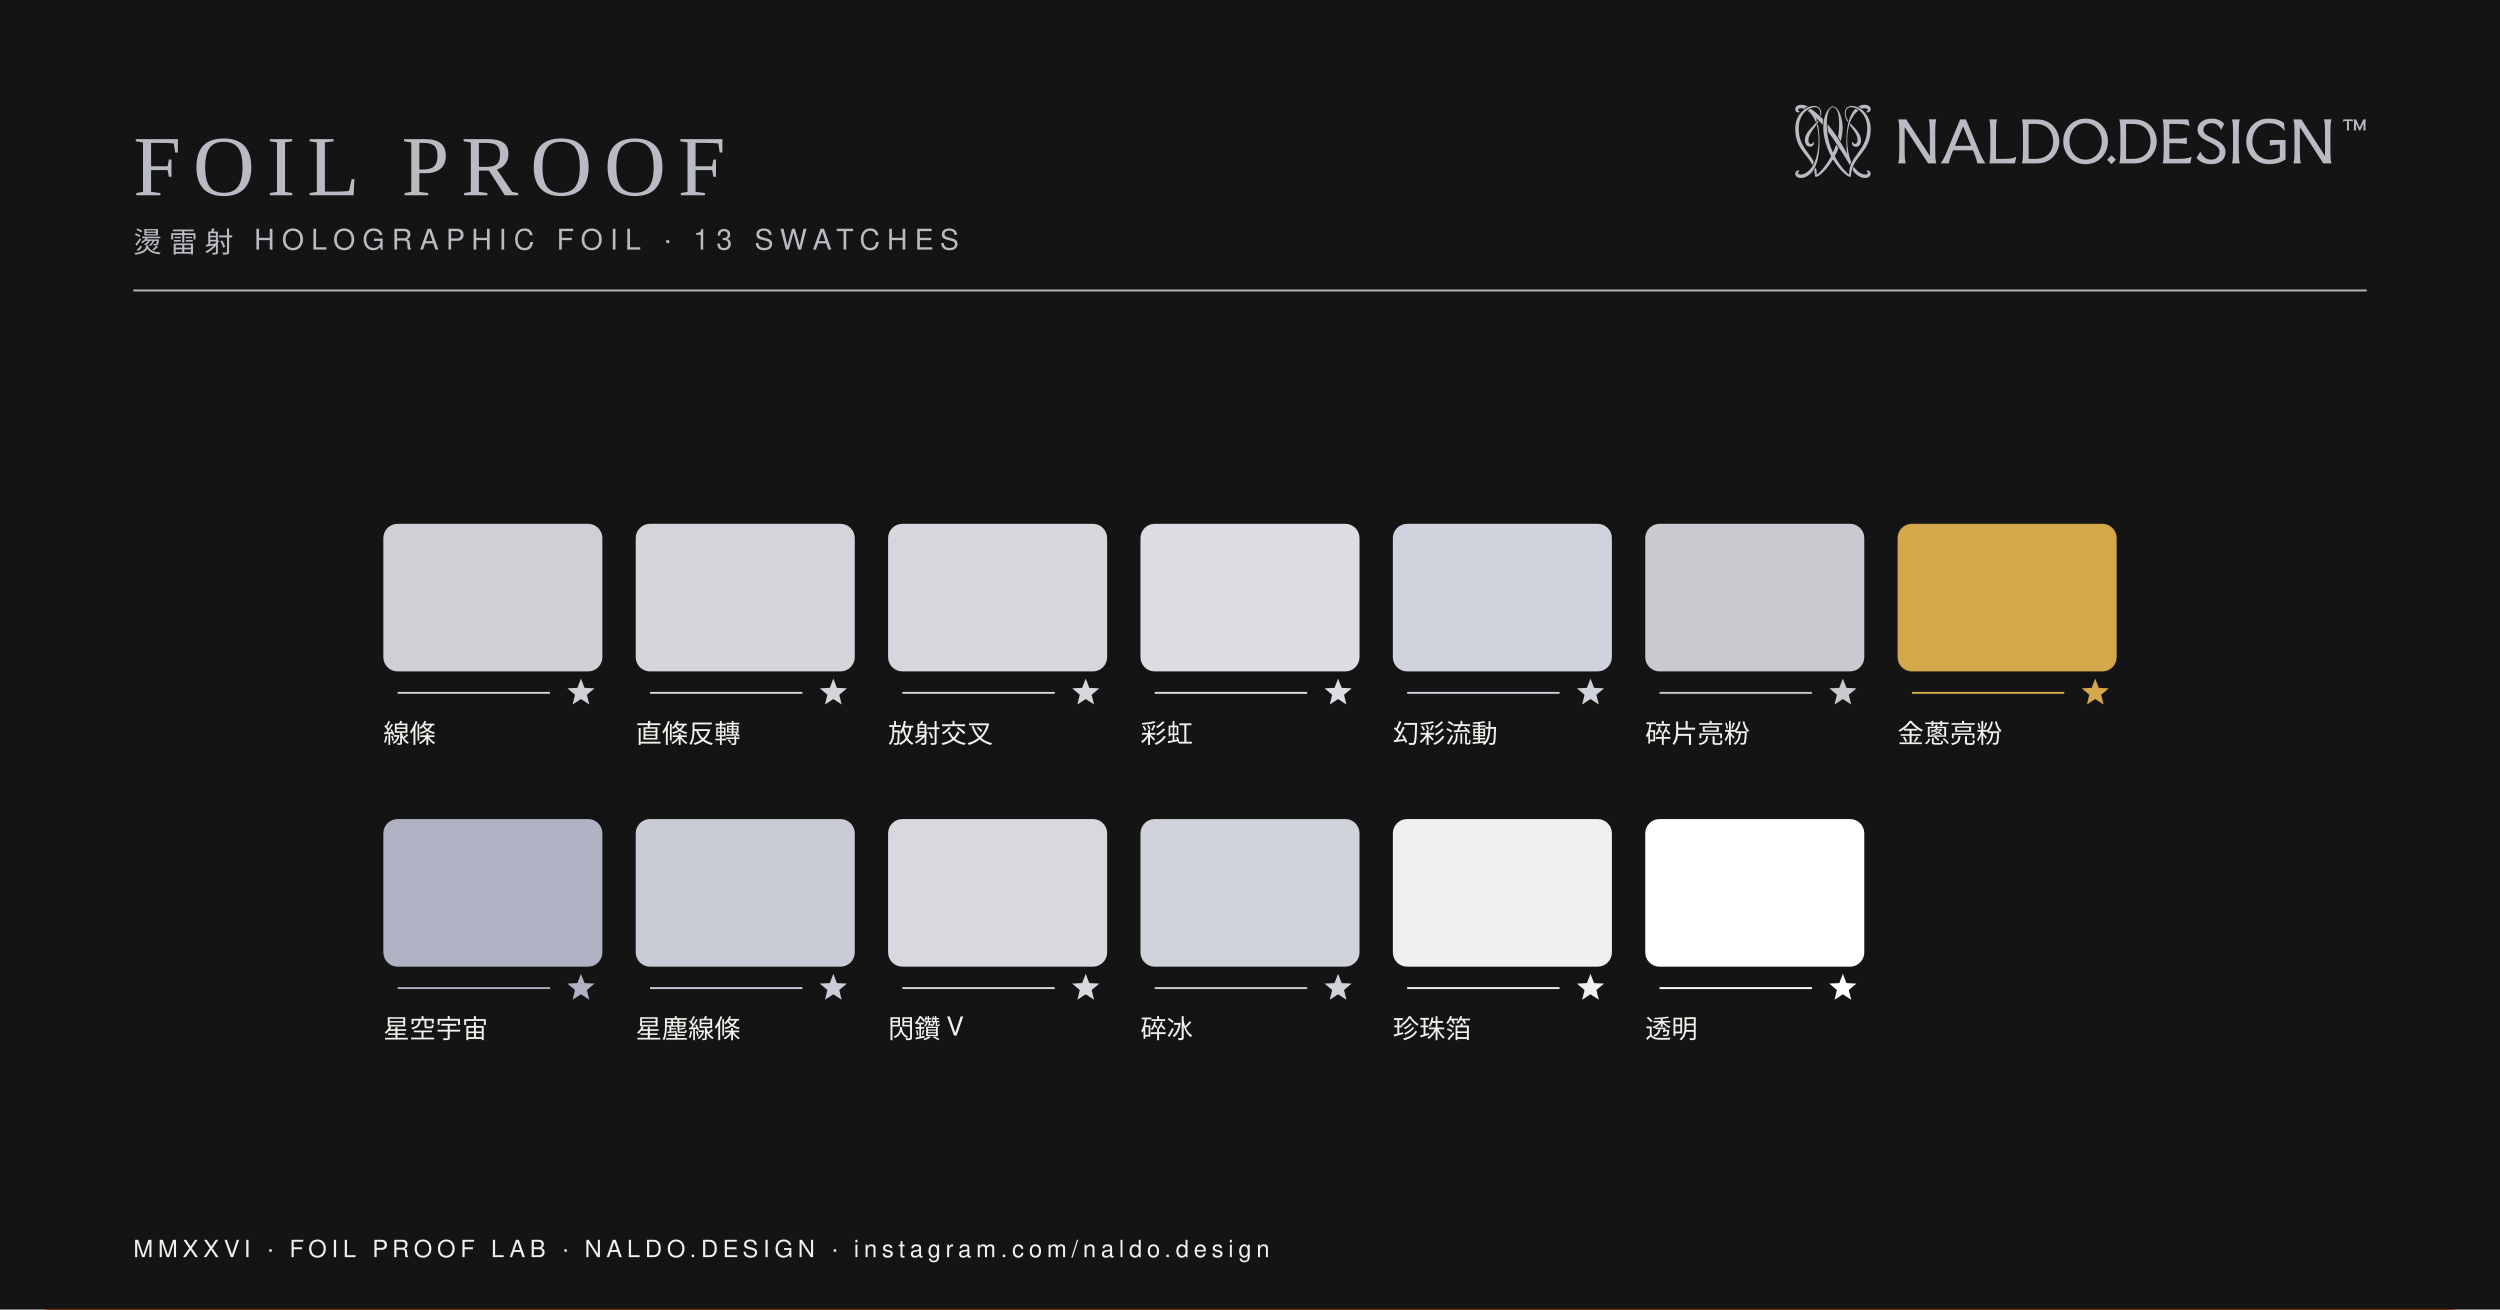
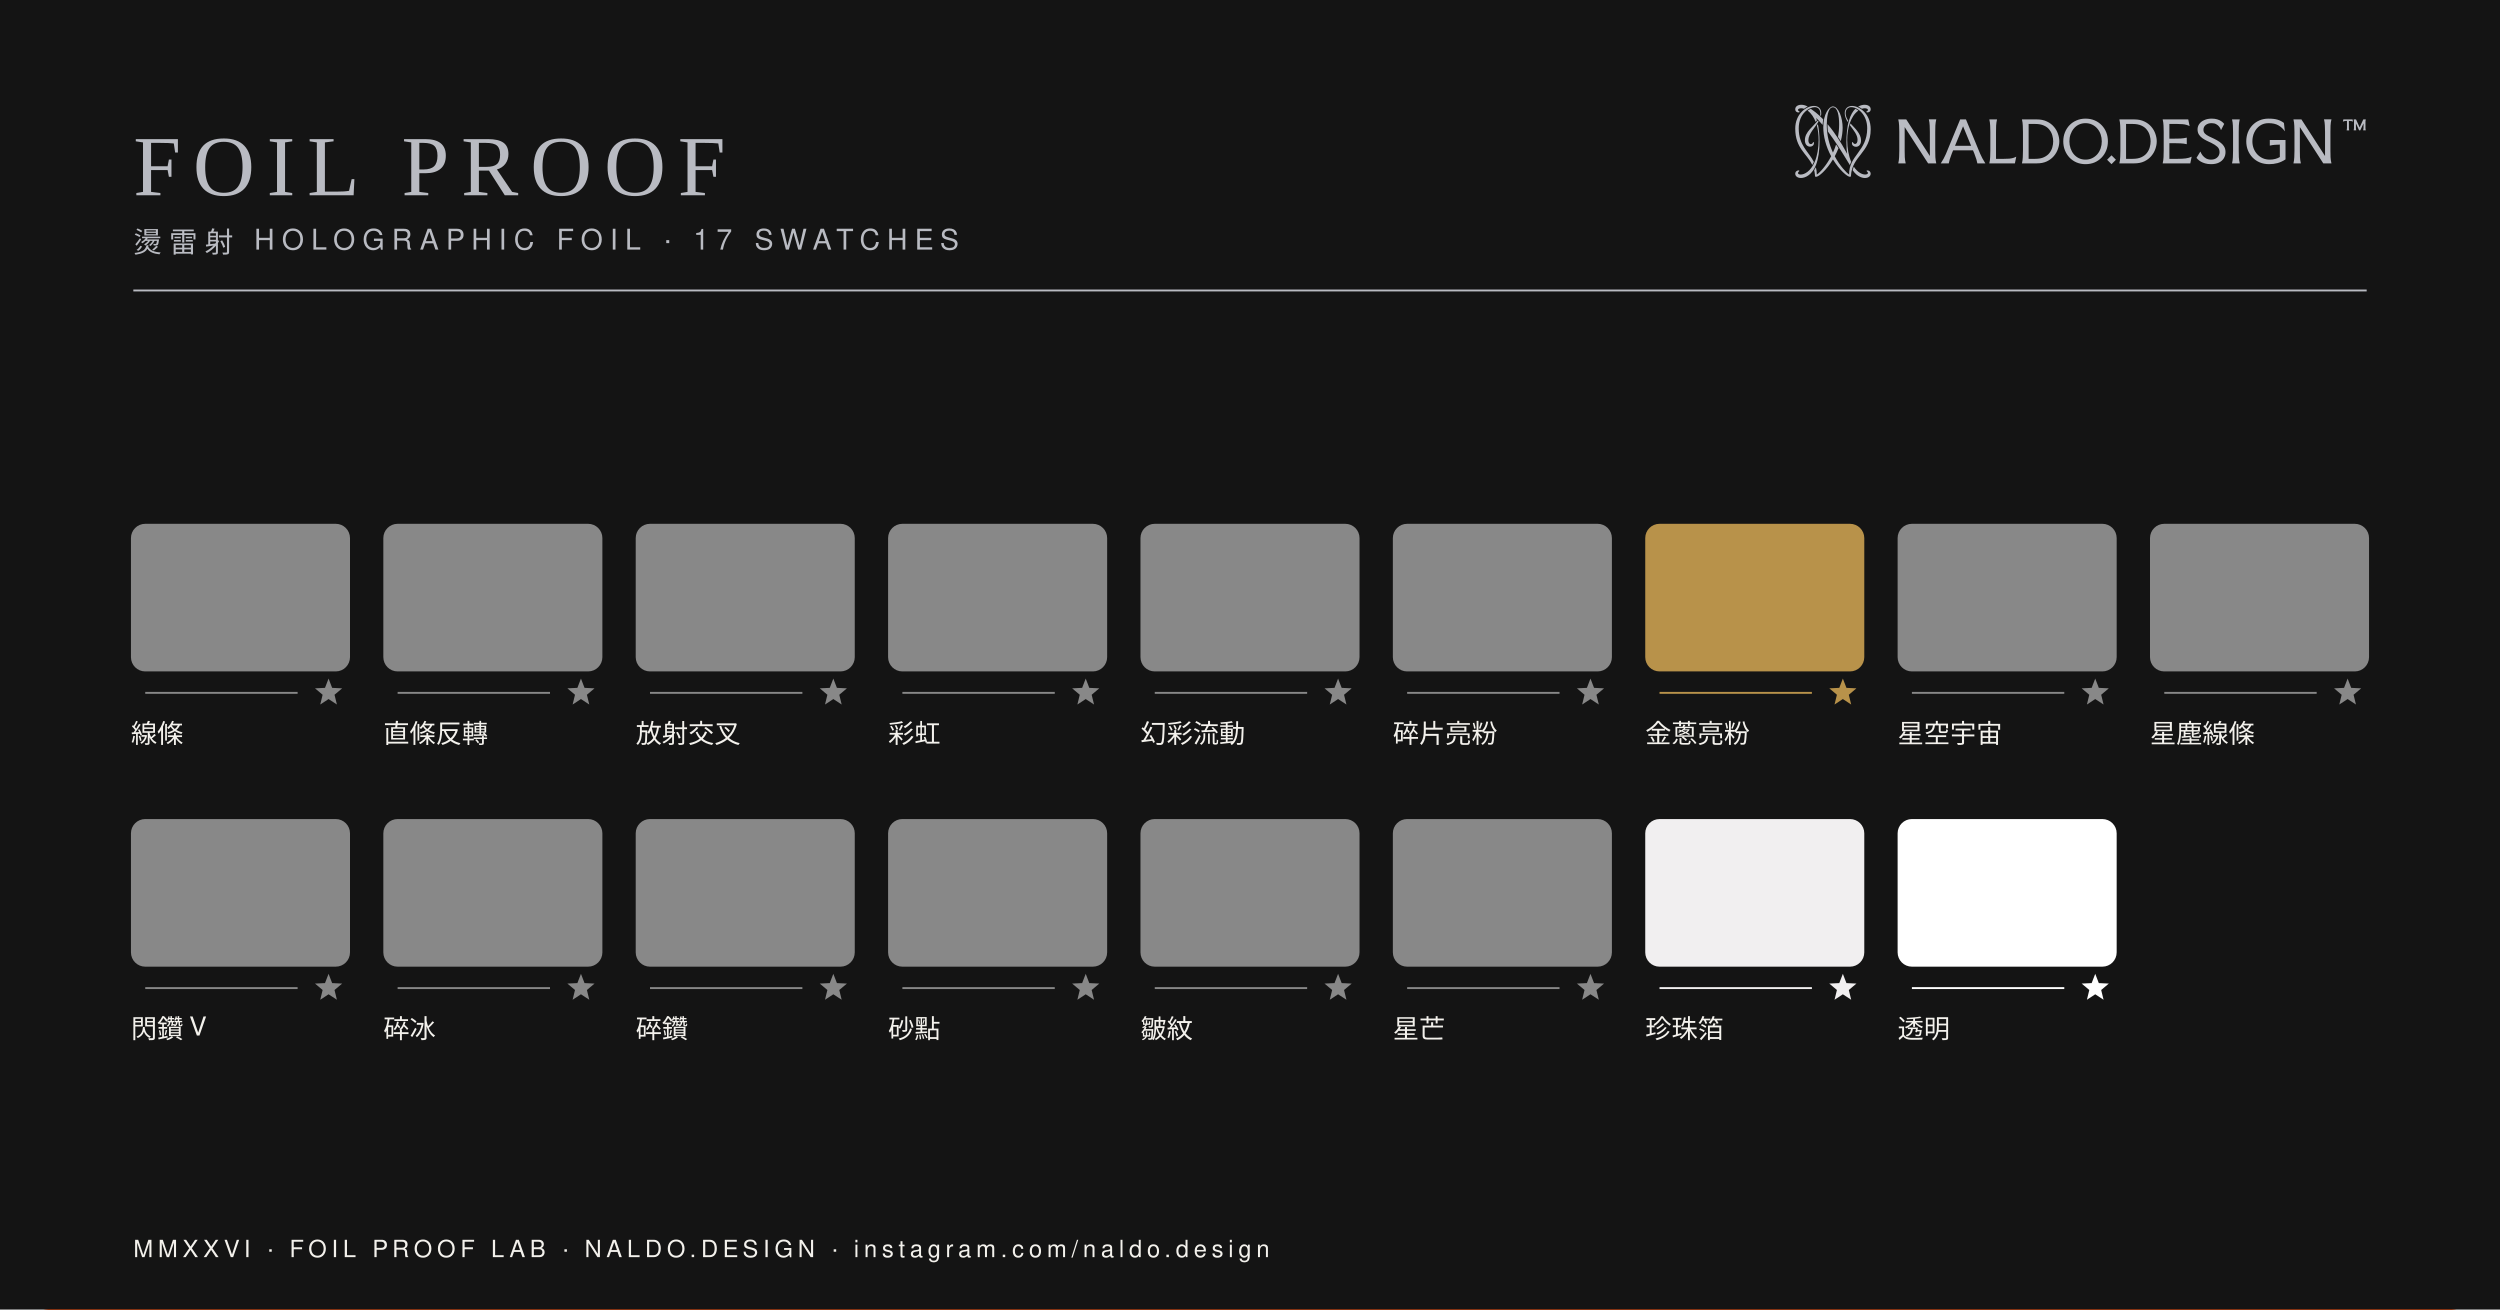
<svg xmlns="http://www.w3.org/2000/svg" viewBox="0 0 1050 550" width="1050" height="550">
  <g id="刀模">
    <rect x="0" y="0" width="1050" height="550" rx="24" fill="none" stroke="#ff5511" stroke-width="1" />
  </g>
  <g id="紙 · 新百代 #141414">
    <rect x="0" y="0" width="1050" height="550" fill="#141414" />
  </g>
  <g id="燙雷射 · 線條">
-     <rect x="161" y="220" width="92" height="62" rx="6" fill="#cfd0d6" />
-     <line x1="167" y1="291" x2="231" y2="291" stroke="#cfd0d6" stroke-width="0.8" />
-     <polygon points="244.0,285.0 245.5,288.9 249.7,289.1 246.5,291.8 247.5,295.9 244.0,293.6 240.5,295.9 241.5,291.8 238.3,289.1 242.5,288.9" fill="#cfd0d6" />
+     <rect x="55" y="220" width="92" height="62" rx="6" fill="#888888" />
+     <line x1="61" y1="291" x2="125" y2="291" stroke="#888888" stroke-width="0.8" />
+     <polygon points="138.0,285.0 139.5,288.9 143.7,289.1 140.5,291.8 141.5,295.9 138.0,293.6 134.5,295.9 135.5,291.8 132.3,289.1 136.5,288.9" fill="#888888" />
  </g>
  <g id="燙雷射 · 直條反轉">
-     <rect x="267" y="220" width="92" height="62" rx="6" fill="#d4d4da" />
-     <line x1="273" y1="291" x2="337" y2="291" stroke="#d4d4da" stroke-width="0.8" />
-     <polygon points="350.0,285.0 351.5,288.9 355.7,289.1 352.5,291.8 353.5,295.9 350.0,293.6 346.5,295.9 347.5,291.8 344.3,289.1 348.5,288.9" fill="#d4d4da" />
+     <rect x="161" y="220" width="92" height="62" rx="6" fill="#888888" />
+     <line x1="167" y1="291" x2="231" y2="291" stroke="#888888" stroke-width="0.8" />
+     <polygon points="244.0,285.0 245.5,288.9 249.7,289.1 246.5,291.8 247.5,295.9 244.0,293.6 240.5,295.9 241.5,291.8 238.3,289.1 242.5,288.9" fill="#888888" />
  </g>
  <g id="燙雷射 · 放射交叉">
-     <rect x="373" y="220" width="92" height="62" rx="6" fill="#d6d6dc" />
-     <line x1="379" y1="291" x2="443" y2="291" stroke="#d6d6dc" stroke-width="0.8" />
-     <polygon points="456.0,285.0 457.5,288.9 461.7,289.1 458.5,291.8 459.5,295.9 456.0,293.6 452.5,295.9 453.5,291.8 450.3,289.1 454.5,288.9" fill="#d6d6dc" />
+     <rect x="267" y="220" width="92" height="62" rx="6" fill="#888888" />
+     <line x1="273" y1="291" x2="337" y2="291" stroke="#888888" stroke-width="0.8" />
+     <polygon points="350.0,285.0 351.5,288.9 355.7,289.1 352.5,291.8 353.5,295.9 350.0,293.6 346.5,295.9 347.5,291.8 344.3,289.1 348.5,288.9" fill="#888888" />
  </g>
  <g id="燙雷射 · 彩虹">
-     <rect x="479" y="220" width="92" height="62" rx="6" fill="#dcdce2" />
-     <line x1="485" y1="291" x2="549" y2="291" stroke="#dcdce2" stroke-width="0.8" />
-     <polygon points="562.0,285.0 563.5,288.9 567.7,289.1 564.5,291.8 565.5,295.9 562.0,293.6 558.5,295.9 559.5,291.8 556.3,289.1 560.5,288.9" fill="#dcdce2" />
+     <rect x="373" y="220" width="92" height="62" rx="6" fill="#888888" />
+     <line x1="379" y1="291" x2="443" y2="291" stroke="#888888" stroke-width="0.8" />
+     <polygon points="456.0,285.0 457.5,288.9 461.7,289.1 458.5,291.8 459.5,295.9 456.0,293.6 452.5,295.9 453.5,291.8 450.3,289.1 454.5,288.9" fill="#888888" />
  </g>
  <g id="燙雷射 · 幻彩流動">
-     <rect x="585" y="220" width="92" height="62" rx="6" fill="#cfd2dc" />
-     <line x1="591" y1="291" x2="655" y2="291" stroke="#cfd2dc" stroke-width="0.8" />
-     <polygon points="668.0,285.0 669.5,288.9 673.7,289.1 670.5,291.8 671.5,295.9 668.0,293.6 664.5,295.9 665.5,291.8 662.3,289.1 666.5,288.9" fill="#cfd2dc" />
+     <rect x="479" y="220" width="92" height="62" rx="6" fill="#888888" />
+     <line x1="485" y1="291" x2="549" y2="291" stroke="#888888" stroke-width="0.8" />
+     <polygon points="562.0,285.0 563.5,288.9 567.7,289.1 564.5,291.8 565.5,295.9 562.0,293.6 558.5,295.9 559.5,291.8 556.3,289.1 560.5,288.9" fill="#888888" />
  </g>
  <g id="燙雷射 · 碎片亮粉">
-     <rect x="691" y="220" width="92" height="62" rx="6" fill="#c9c9cf" />
-     <line x1="697" y1="291" x2="761" y2="291" stroke="#c9c9cf" stroke-width="0.8" />
-     <polygon points="774.0,285.0 775.5,288.9 779.7,289.1 776.5,291.8 777.5,295.9 774.0,293.6 770.5,295.9 771.5,291.8 768.3,289.1 772.5,288.9" fill="#c9c9cf" />
+     <rect x="585" y="220" width="92" height="62" rx="6" fill="#888888" />
+     <line x1="591" y1="291" x2="655" y2="291" stroke="#888888" stroke-width="0.8" />
+     <polygon points="668.0,285.0 669.5,288.9 673.7,289.1 670.5,291.8 671.5,295.9 668.0,293.6 664.5,295.9 665.5,291.8 662.3,289.1 666.5,288.9" fill="#888888" />
  </g>
  <g id="燙雷射 · 金蔥亮粉">
-     <rect x="797" y="220" width="92" height="62" rx="6" fill="#d4a84a" />
-     <line x1="803" y1="291" x2="867" y2="291" stroke="#d4a84a" stroke-width="0.8" />
-     <polygon points="880.0,285.0 881.5,288.9 885.7,289.1 882.5,291.8 883.5,295.9 880.0,293.6 876.5,295.9 877.5,291.8 874.3,289.1 878.5,288.9" fill="#d4a84a" />
+     <rect x="691" y="220" width="92" height="62" rx="6" fill="#b8924a" />
+     <line x1="697" y1="291" x2="761" y2="291" stroke="#b8924a" stroke-width="0.8" />
+     <polygon points="774.0,285.0 775.5,288.9 779.7,289.1 776.5,291.8 777.5,295.9 774.0,293.6 770.5,295.9 771.5,291.8 768.3,289.1 772.5,288.9" fill="#b8924a" />
  </g>
  <g id="燙雷射 · 星空宇宙">
-     <rect x="161" y="344" width="92" height="62" rx="6" fill="#aeb2c2" />
-     <line x1="167" y1="415" x2="231" y2="415" stroke="#aeb2c2" stroke-width="0.8" />
-     <polygon points="244.0,409.0 245.5,412.9 249.7,413.1 246.5,415.8 247.5,419.9 244.0,417.6 240.5,419.9 241.5,415.8 238.3,413.1 242.5,412.9" fill="#aeb2c2" />
+     <rect x="797" y="220" width="92" height="62" rx="6" fill="#888888" />
+     <line x1="803" y1="291" x2="867" y2="291" stroke="#888888" stroke-width="0.8" />
+     <polygon points="880.0,285.0 881.5,288.9 885.7,289.1 882.5,291.8 883.5,295.9 880.0,293.6 876.5,295.9 877.5,291.8 874.3,289.1 878.5,288.9" fill="#888888" />
  </g>
  <g id="燙雷射 · 星塵線條">
-     <rect x="267" y="344" width="92" height="62" rx="6" fill="#c9ccd6" />
-     <line x1="273" y1="415" x2="337" y2="415" stroke="#c9ccd6" stroke-width="0.8" />
-     <polygon points="350.0,409.0 351.5,412.9 355.7,413.1 352.5,415.8 353.5,419.9 350.0,417.6 346.5,419.9 347.5,415.8 344.3,413.1 348.5,412.9" fill="#c9ccd6" />
+     <rect x="903" y="220" width="92" height="62" rx="6" fill="#888888" />
+     <line x1="909" y1="291" x2="973" y2="291" stroke="#888888" stroke-width="0.8" />
+     <polygon points="986.0,285.0 987.5,288.9 991.7,289.1 988.5,291.8 989.5,295.9 986.0,293.6 982.5,295.9 983.5,291.8 980.3,289.1 984.5,288.9" fill="#888888" />
  </g>
  <g id="燙雷射 · 閃鑽 V">
-     <rect x="373" y="344" width="92" height="62" rx="6" fill="#d8d8de" />
-     <line x1="379" y1="415" x2="443" y2="415" stroke="#d8d8de" stroke-width="0.8" />
-     <polygon points="456.0,409.0 457.5,412.9 461.7,413.1 458.5,415.8 459.5,419.9 456.0,417.6 452.5,419.9 453.5,415.8 450.3,413.1 454.5,412.9" fill="#d8d8de" />
+     <rect x="55" y="344" width="92" height="62" rx="6" fill="#888888" />
+     <line x1="61" y1="415" x2="125" y2="415" stroke="#888888" stroke-width="0.8" />
+     <polygon points="138.0,409.0 139.5,412.9 143.7,413.1 140.5,415.8 141.5,419.9 138.0,417.6 134.5,419.9 135.5,415.8 132.3,413.1 136.5,412.9" fill="#888888" />
  </g>
  <g id="燙雷射 · 碎冰">
-     <rect x="479" y="344" width="92" height="62" rx="6" fill="#d0d2da" />
-     <line x1="485" y1="415" x2="549" y2="415" stroke="#d0d2da" stroke-width="0.8" />
-     <polygon points="562.0,409.0 563.5,412.9 567.7,413.1 564.5,415.8 565.5,419.9 562.0,417.6 558.5,419.9 559.5,415.8 556.3,413.1 560.5,412.9" fill="#d0d2da" />
+     <rect x="161" y="344" width="92" height="62" rx="6" fill="#888888" />
+     <line x1="167" y1="415" x2="231" y2="415" stroke="#888888" stroke-width="0.8" />
+     <polygon points="244.0,409.0 245.5,412.9 249.7,413.1 246.5,415.8 247.5,419.9 244.0,417.6 240.5,419.9 241.5,415.8 238.3,413.1 242.5,412.9" fill="#888888" />
+   </g>
+   <g id="燙雷射 · 碎鑽">
+     <rect x="267" y="344" width="92" height="62" rx="6" fill="#888888" />
+     <line x1="273" y1="415" x2="337" y2="415" stroke="#888888" stroke-width="0.8" />
+     <polygon points="350.0,409.0 351.5,412.9 355.7,413.1 352.5,415.8 353.5,419.9 350.0,417.6 346.5,419.9 347.5,415.8 344.3,413.1 348.5,412.9" fill="#888888" />
+   </g>
+   <g id="燙雷射 · 砂點">
+     <rect x="373" y="344" width="92" height="62" rx="6" fill="#888888" />
+     <line x1="379" y1="415" x2="443" y2="415" stroke="#888888" stroke-width="0.8" />
+     <polygon points="456.0,409.0 457.5,412.9 461.7,413.1 458.5,415.8 459.5,419.9 456.0,417.6 452.5,419.9 453.5,415.8 450.3,413.1 454.5,412.9" fill="#888888" />
+   </g>
+   <g id="燙雷射 · 皺紋">
+     <rect x="479" y="344" width="92" height="62" rx="6" fill="#888888" />
+     <line x1="485" y1="415" x2="549" y2="415" stroke="#888888" stroke-width="0.8" />
+     <polygon points="562.0,409.0 563.5,412.9 567.7,413.1 564.5,415.8 565.5,419.9 562.0,417.6 558.5,419.9 559.5,415.8 556.3,413.1 560.5,412.9" fill="#888888" />
+   </g>
+   <g id="燙雷射 · 星芒">
+     <rect x="585" y="344" width="92" height="62" rx="6" fill="#888888" />
+     <line x1="591" y1="415" x2="655" y2="415" stroke="#888888" stroke-width="0.8" />
+     <polygon points="668.0,409.0 669.5,412.9 673.7,413.1 670.5,415.8 671.5,419.9 668.0,417.6 664.5,419.9 665.5,415.8 662.3,413.1 666.5,412.9" fill="#888888" />
  </g>
  <g id="燙雷射 · 珍珠箔">
-     <rect x="585" y="344" width="92" height="62" rx="6" fill="#f1eff0" />
-     <line x1="591" y1="415" x2="655" y2="415" stroke="#f1eff0" stroke-width="0.8" />
-     <polygon points="668.0,409.0 669.5,412.9 673.7,413.1 670.5,415.8 671.5,419.9 668.0,417.6 664.5,419.9 665.5,415.8 662.3,413.1 666.5,412.9" fill="#f1eff0" />
+     <rect x="691" y="344" width="92" height="62" rx="6" fill="#f1eff0" />
+     <line x1="697" y1="415" x2="761" y2="415" stroke="#f1eff0" stroke-width="0.8" />
+     <polygon points="774.0,409.0 775.5,412.9 779.7,413.1 776.5,415.8 777.5,419.9 774.0,417.6 770.5,419.9 771.5,415.8 768.3,413.1 772.5,412.9" fill="#f1eff0" />
  </g>
  <g id="燙雷射 · 透明">
-     <rect x="691" y="344" width="92" height="62" rx="6" fill="#ffffff" />
-     <line x1="697" y1="415" x2="761" y2="415" stroke="#ffffff" stroke-width="0.8" />
-     <polygon points="774.0,409.0 775.5,412.9 779.7,413.1 776.5,415.8 777.5,419.9 774.0,417.6 770.5,419.9 771.5,415.8 768.3,413.1 772.5,412.9" fill="#ffffff" />
+     <rect x="797" y="344" width="92" height="62" rx="6" fill="#ffffff" />
+     <line x1="803" y1="415" x2="867" y2="415" stroke="#ffffff" stroke-width="0.8" />
+     <polygon points="880.0,409.0 881.5,412.9 885.7,413.1 882.5,415.8 883.5,419.9 880.0,417.6 876.5,419.9 877.5,415.8 874.3,413.1 878.5,412.9" fill="#ffffff" />
  </g>
  <g id="燙箔 · 霧銀">
    <text x="56" y="82" font-family="Georgia, 'Times New Roman', serif" font-size="36" letter-spacing="5" fill="#b9bbc2">FOIL PROOF</text>
-     <text x="56" y="106" font-family="Helvetica, Arial, sans-serif" font-size="12" letter-spacing="3" fill="#b9bbc2">燙雷射  HOLOGRAPHIC FOIL · 13 SWATCHES</text>
+     <text x="56" y="106" font-family="Helvetica, Arial, sans-serif" font-size="12" letter-spacing="3" fill="#b9bbc2">燙雷射  HOLOGRAPHIC FOIL · 17 SWATCHES</text>
    <line x1="56" y1="122" x2="994" y2="122" stroke="#b9bbc2" stroke-width="0.8" />
    <g id="logo" transform="translate(754.0 44.0) scale(0.15385) translate(-200.0 -200.0)" fill="#b9bbc2">
      <path d="M263.644 245.786C254.719 261.592 235.894 279.223 235.894 296.736C235.894 302.818 237.929 307.285 242.488 307.285C248.461 307.285 247.679 301.724 249.638 301.724C250.387 301.724 251.085 302.12 251.085 304.854C251.085 310.784 245.971 314.376 240.402 314.376C233.715 314.376 226.354 309.203 226.354 296.711C226.354 273.696 249.277 259.918 261.213 243.203C261.348 243.338 262.433 244.473 263.644 245.786Z" />
      <path d="M271.004 222.905C271.004 225.303 270.702 227.885 270.054 230.636C269.347 229.963 268.632 229.29 267.917 228.634C267.917 228.466 268.38 226.615 268.38 223.604C268.38 212.281 262.021 206.612 253.054 206.612C249.235 206.612 244.936 207.638 240.453 209.699H240.444C240.36 209.749 235.33 212.063 231.931 214.78H231.906V214.796C216.302 226.144 209.539 244.852 209.539 264.527C209.539 311.541 236.836 328.163 250.799 356.014C249.302 359.371 248.082 361.701 246.526 364.393C231.629 333.075 200 318.876 200 264.981C200 225.252 230.081 203.18 251.085 203.18C262.349 203.18 271.004 209.531 271.004 222.897V222.905Z" />
      <path d="M405.998 267.026C405.998 223.208 373.949 203.213 355.047 203.213C342.858 203.213 335.128 210.919 335.128 222.948C335.128 229.829 337.651 238.123 343.321 247.199C343.666 245.794 344.044 244.415 344.44 243.06C339.897 236.524 337.593 229.357 337.593 223.116C337.593 213.35 343.245 205.846 354.845 206.57C371.257 207.596 396.459 227.137 396.459 264.351C396.459 327.254 346.156 337.769 347.098 390.604C339.763 385.422 322.291 367.673 307.899 340.587C311.625 333.673 315.091 326.279 318.111 318.506C317.202 317.076 314.645 313.139 311.516 308.412C309.034 316.243 306.115 323.654 302.944 330.594C293.136 309.304 286.078 283.446 286.078 255.754C286.078 237.265 288.636 206.915 302.995 206.915C315.562 206.915 319.844 229.719 319.844 253.129C319.844 265.629 318.624 278.289 316.79 287.752C318.599 290.503 321.593 295.096 324.302 299.487C327.969 285.532 329.408 273.158 329.408 262.374C329.408 237.029 318.758 205.047 303.003 204.467C292.404 204.509 276.413 225.084 276.581 261.684C276.691 285.599 283.454 313.686 298.032 340.596C284.06 367.169 267.084 385.22 258.841 390.68C258.841 383.681 258.101 377.095 256.326 370.432C254.988 373.259 253.398 376.186 251.691 378.836C253.777 387.265 253.642 391.975 253.979 394.44C254.105 395.323 254.29 395.92 254.66 396.299C255.03 396.677 255.594 396.82 256.46 396.82C264.435 396.82 285.506 378.129 302.969 349.209C320.752 378.449 342.295 396.837 349.832 396.837C350.404 396.837 350.883 396.61 351.253 396.24C351.699 395.794 351.977 395.13 352.01 394.44C354.997 338.56 405.989 331.738 405.989 267.017L405.998 267.026Z" />
      <path d="M379.669 297.3C379.669 309.732 372.426 314.754 365.755 314.754C360.069 314.754 354.795 311.104 354.795 305.291C354.795 302.145 355.695 301.817 356.317 301.817C357.529 301.817 357.899 303.928 359.413 305.442C360.263 306.292 361.768 306.965 363.383 306.965C366.529 306.965 370.104 304.408 370.104 295.575C370.104 281.872 359.001 269.213 349.319 255.956C349.529 255.207 350.572 251.851 350.841 251.043C361.718 263.198 379.669 278.482 379.669 297.3Z" />
      <path d="M234.018 204.971C230.569 206.511 226.91 208.732 224.007 210.919C221.131 209.943 218.489 209.548 216.21 209.548C210.893 209.548 207.503 211.718 207.503 213.871C207.503 217.413 211.962 217.614 211.962 219.272C211.962 220.306 210.506 220.971 208.614 220.971C205.081 220.971 200.017 218.666 200.017 212.222C200.017 204.475 207.344 200.008 216.613 200.008C222.106 200.008 228.289 201.581 234.018 204.971Z" />
      <path d="M266.344 300.69C266.344 323.292 263.552 346.896 256.654 364.275C246.509 390.259 228.6 399.924 215.629 399.924C206.629 399.924 200 395.273 200 388.19C200 381.965 205.653 379.105 208.942 379.105C210.296 379.105 211.264 379.593 211.264 380.527C211.264 381.805 207.512 383.471 207.512 386.364C207.512 388.779 210.406 390.495 214.897 390.495C224.63 390.495 241.824 382.419 253.138 355.939C260.422 339.14 263.787 317.404 263.787 296.694C263.787 282.184 262.138 268.17 259.026 256.721C259.968 255.392 260.893 254.046 261.794 252.692C264.611 265.722 266.344 282.89 266.344 300.69Z" />
      <path d="M405.989 212.222C405.989 218.666 400.925 220.954 397.392 220.954C395.5 220.954 394.044 220.298 394.044 219.271C394.044 217.614 398.494 217.412 398.494 213.871C398.494 211.827 395.188 209.531 389.779 209.531C387.491 209.531 384.825 209.943 381.881 210.961C378.752 208.664 375.126 206.578 371.795 205.081C378.255 201.211 384.615 200 389.695 200C395.769 200 405.989 202.725 405.989 212.222Z" />
      <path d="M405.955 388.055C405.955 393.725 401.001 400 389.746 400C388.333 400 370.55 399.798 356.586 378.44C357.276 375.723 358.395 372.275 359.791 368.893C370.634 385.363 383.084 390.427 390.865 390.427C395.508 390.427 398.494 388.627 398.494 386.364C398.494 383.471 394.734 381.805 394.734 380.527C394.734 379.492 395.575 379.155 396.652 379.155C402.608 379.155 405.955 383.395 405.955 388.055Z" />
      <path d="M276.548 239.99C276.548 240.225 275.168 245.702 274.621 255.013C266.108 244.995 260.742 239.645 256.998 235.902C257.73 237.87 258.605 240.486 259.169 242.438C258.235 243.716 256.99 245.306 255.77 246.736C251.32 235.136 243.876 223.133 233.723 216.058C234.463 215.318 238.863 212.651 242.496 211.062H242.505C261.053 223.402 276.077 239.502 276.548 239.99Z" />
      <path d="M341.925 296.728C341.925 318.397 345.903 339.881 352.81 355.829C352.751 355.922 350.538 360.389 349.049 364.653C326.388 326.952 308.656 298.763 289.081 273.04C288.198 264.939 288.08 257.865 288.139 252.793C308.992 277.221 325.942 304.862 338.997 328.979C339.948 330.745 340.873 332.487 341.782 334.203C341.521 332.352 341.285 330.451 341.075 328.491C340.84 328.491 339.712 317.396 339.712 301.893C339.712 284.556 341.117 261.701 346.745 242.699C351.253 227.54 357.478 217.539 364.098 211.062H364.107C366.916 212.239 370.003 214.107 372.401 215.932C350.9 231.208 341.925 264.174 341.925 296.728Z" />
      <path d="M503.087 240.008L567.496 339.872V274.225C567.496 268.444 567.342 262.664 567.032 256.884C566.825 251.104 566.051 245.427 564.709 239.853H584.992C583.65 245.427 582.824 251.104 582.515 256.884C582.308 262.664 582.205 268.444 582.205 274.225V325.473C582.205 331.253 582.308 337.085 582.515 342.969C582.824 348.749 583.65 354.426 584.992 360H562.697L498.752 260.909V325.628C498.752 331.408 498.855 337.189 499.062 342.969C499.372 348.749 500.197 354.426 501.539 360H481.257C482.598 354.426 483.373 348.749 483.579 342.969C483.889 337.189 484.044 331.408 484.044 325.628V274.38C484.044 268.599 483.889 262.819 483.579 257.039C483.373 251.258 482.598 245.581 481.257 240.008H503.087ZM650.263 240.008H666.056L704.453 332.905C706.518 337.447 708.634 341.833 710.801 346.065C713.072 350.194 715.808 354.839 719.007 360H697.176C696.557 356.697 695.68 353.084 694.544 349.162C693.409 345.136 691.499 339.717 688.816 332.905L685.255 324.389H631.064L627.503 332.905C624.923 339.717 623.013 345.136 621.775 349.162C620.639 353.084 619.762 356.697 619.143 360H597.312C600.512 355.149 603.144 350.762 605.208 346.84C607.376 342.814 609.388 338.685 611.246 334.453L650.263 240.008ZM636.174 312.003H680.145L658.16 258.742L636.174 312.003ZM729.83 360C731.171 354.426 731.946 348.749 732.152 342.969C732.462 337.189 732.617 331.408 732.617 325.628V274.38C732.617 268.599 732.462 262.819 732.152 257.039C731.946 251.258 731.171 245.581 729.83 240.008H750.886C749.545 245.581 748.719 251.258 748.409 257.039C748.203 262.819 748.099 268.599 748.099 274.38V347.614H769.776C775.453 347.614 780.252 347.459 784.175 347.149C788.097 346.736 791.555 346.117 794.548 345.291C797.645 344.362 800.586 343.175 803.373 341.73L799.657 360H729.83ZM859.607 240.008C870.135 240.008 879.218 241.866 886.856 245.581C894.598 249.194 900.997 253.994 906.055 259.98C911.113 265.864 914.829 272.315 917.203 279.334C919.68 286.353 920.919 293.217 920.919 299.926C920.919 306.636 919.68 313.5 917.203 320.519C914.829 327.538 911.113 334.04 906.055 340.027C900.997 346.014 894.598 350.865 886.856 354.581C879.218 358.194 870.135 360 859.607 360H818.887C820.228 354.426 821.003 348.749 821.209 342.969C821.519 337.189 821.673 331.408 821.673 325.628V274.38C821.673 268.599 821.519 262.819 821.209 257.039C821.003 251.258 820.228 245.581 818.887 240.008H859.607ZM837.156 347.614H854.962C864.768 347.614 872.819 346.117 879.115 343.124C885.515 340.13 890.521 336.26 894.133 331.511C897.849 326.66 900.43 321.499 901.875 316.029C903.423 310.455 904.197 305.087 904.197 299.926C904.197 294.765 903.423 289.45 901.875 283.979C900.43 278.405 897.849 273.244 894.133 268.496C890.521 263.645 885.515 259.774 879.115 256.884C872.819 253.891 864.768 252.394 854.962 252.394H837.156V347.614ZM992.554 362.168C983.677 362.168 975.523 360.619 968.091 357.523C960.659 354.323 954.208 349.885 948.737 344.207C943.37 338.53 939.189 331.924 936.196 324.389C933.203 316.854 931.706 308.7 931.706 299.926C931.706 291.153 933.203 282.998 936.196 275.463C939.189 267.928 943.37 261.374 948.737 255.8C954.208 250.123 960.659 245.736 968.091 242.64C975.523 239.44 983.677 237.84 992.554 237.84C1001.43 237.84 1009.58 239.388 1017.02 242.485C1024.45 245.581 1030.9 249.968 1036.37 255.645C1041.84 261.219 1046.07 267.774 1049.07 275.309C1052.06 282.844 1053.56 291.05 1053.56 299.926C1053.56 308.7 1052.06 316.854 1049.07 324.389C1046.07 331.924 1041.84 338.53 1036.37 344.207C1030.9 349.885 1024.45 354.323 1017.02 357.523C1009.58 360.619 1001.43 362.168 992.554 362.168ZM992.399 349.781C999.108 349.781 1005.2 348.439 1010.67 345.756C1016.14 343.072 1020.84 339.459 1024.76 334.918C1028.68 330.273 1031.67 324.957 1033.74 318.97C1035.8 312.88 1036.83 306.532 1036.83 299.926C1036.83 293.217 1035.8 286.869 1033.74 280.882C1031.67 274.896 1028.68 269.632 1024.76 265.09C1020.84 260.445 1016.14 256.832 1010.67 254.252C1005.2 251.568 999.108 250.226 992.399 250.226C985.69 250.226 979.6 251.568 974.129 254.252C968.762 256.832 964.169 260.445 960.349 265.09C956.53 269.735 953.589 275.051 951.524 281.037C949.46 286.921 948.428 293.217 948.428 299.926C948.428 306.532 949.46 312.88 951.524 318.97C953.589 324.957 956.53 330.273 960.349 334.918C964.169 339.459 968.762 343.072 974.129 345.756C979.6 348.439 985.69 349.781 992.399 349.781ZM1063.4 338.014L1075.48 350.091L1063.4 362.168L1051.32 350.091L1063.4 338.014ZM1125.57 240.008C1136.1 240.008 1145.18 241.866 1152.82 245.581C1160.56 249.194 1166.96 253.994 1172.02 259.98C1177.07 265.864 1180.79 272.315 1183.16 279.334C1185.64 286.353 1186.88 293.217 1186.88 299.926C1186.88 306.636 1185.64 313.5 1183.16 320.519C1180.79 327.538 1177.07 334.04 1172.02 340.027C1166.96 346.014 1160.56 350.865 1152.82 354.581C1145.18 358.194 1136.1 360 1125.57 360H1084.85C1086.19 354.426 1086.96 348.749 1087.17 342.969C1087.48 337.189 1087.63 331.408 1087.63 325.628V274.38C1087.63 268.599 1087.48 262.819 1087.17 257.039C1086.96 251.258 1086.19 245.581 1084.85 240.008H1125.57ZM1103.12 347.614H1120.92C1130.73 347.614 1138.78 346.117 1145.08 343.124C1151.48 340.13 1156.48 336.26 1160.09 331.511C1163.81 326.66 1166.39 321.499 1167.84 316.029C1169.38 310.455 1170.16 305.087 1170.16 299.926C1170.16 294.765 1169.38 289.45 1167.84 283.979C1166.39 278.405 1163.81 273.244 1160.09 268.496C1156.48 263.645 1151.48 259.774 1145.08 256.884C1138.78 253.891 1130.73 252.394 1120.92 252.394H1103.12V347.614ZM1272.91 240.008L1276.63 258.277C1273.84 256.832 1270.9 255.697 1267.8 254.871C1264.81 253.942 1261.35 253.323 1257.43 253.013C1253.51 252.6 1248.71 252.394 1243.03 252.394H1221.36V292.495H1234.52C1240.3 292.495 1246.08 292.391 1251.86 292.185C1257.64 291.875 1263.31 291.05 1268.89 289.708V307.668C1263.31 306.326 1257.64 305.552 1251.86 305.345C1246.08 305.036 1240.3 304.881 1234.52 304.881H1221.36V347.614H1244.27C1252.73 347.614 1260.11 347.201 1266.41 346.375C1272.81 345.446 1278.07 343.898 1282.2 341.73L1278.49 360H1203.09C1204.43 354.426 1205.2 348.749 1205.41 342.969C1205.72 337.189 1205.87 331.408 1205.87 325.628V274.38C1205.87 268.599 1205.72 262.819 1205.41 257.039C1205.2 251.258 1204.43 245.581 1203.09 240.008H1272.91ZM1371.05 252.239L1362.54 268.961H1362.07C1361.35 266.07 1359.91 263.18 1357.74 260.29C1355.67 257.4 1352.89 255.026 1349.38 253.168C1345.97 251.207 1341.74 250.226 1336.68 250.226C1330.18 250.226 1324.81 251.878 1320.58 255.181C1316.45 258.484 1314.39 262.871 1314.39 268.341C1314.39 272.573 1315.78 276.083 1318.57 278.87C1321.35 281.553 1324.97 283.979 1329.4 286.147C1333.84 288.211 1338.54 290.43 1343.49 292.804C1348.76 295.281 1353.76 298.172 1358.51 301.475C1363.26 304.674 1367.13 308.545 1370.12 313.087C1373.12 317.525 1374.61 322.893 1374.61 329.189C1374.61 335.692 1373.01 341.421 1369.82 346.375C1366.72 351.33 1362.23 355.2 1356.34 357.987C1350.56 360.774 1343.6 362.168 1335.44 362.168C1329.04 362.168 1323.47 361.445 1318.72 360C1313.97 358.555 1309.95 356.852 1306.64 354.891C1303.45 352.826 1300.92 350.865 1299.06 349.007C1297.2 347.149 1295.96 345.807 1295.34 344.982L1305.72 328.105H1306.18C1307.52 331.511 1309.43 334.866 1311.91 338.169C1314.49 341.472 1317.69 344.259 1321.51 346.53C1325.43 348.697 1330.08 349.781 1335.44 349.781C1342.15 349.781 1347.62 347.872 1351.85 344.053C1356.19 340.13 1358.36 335.176 1358.36 329.189C1358.36 323.099 1356.29 318.248 1352.16 314.635C1348.04 310.919 1342.98 307.616 1336.99 304.726C1332.66 302.558 1328.22 300.442 1323.68 298.378C1319.24 296.21 1315.11 293.785 1311.29 291.101C1307.47 288.314 1304.37 285.063 1302 281.347C1299.63 277.631 1298.39 273.141 1298.28 267.877C1298.18 262.096 1299.73 256.987 1302.93 252.549C1306.13 248.007 1310.67 244.446 1316.55 241.866C1322.44 239.182 1329.25 237.84 1336.99 237.84C1342.87 237.84 1347.88 238.511 1352.01 239.853C1356.24 241.091 1359.7 242.64 1362.38 244.498C1365.07 246.252 1367.08 247.904 1368.42 249.452C1369.87 250.897 1370.74 251.826 1371.05 252.239ZM1413.48 240.008C1412.14 245.581 1411.31 251.258 1411 257.039C1410.8 262.819 1410.69 268.599 1410.69 274.38V325.628C1410.69 331.408 1410.8 337.189 1411 342.969C1411.31 348.749 1412.14 354.426 1413.48 360H1392.42C1393.77 354.426 1394.54 348.749 1394.75 342.969C1395.06 337.189 1395.21 331.408 1395.21 325.628V274.38C1395.21 268.599 1395.06 262.819 1394.75 257.039C1394.54 251.258 1393.77 245.581 1392.42 240.008H1413.48ZM1538.41 349.162C1531.29 353.807 1524.07 357.161 1516.74 359.226C1509.41 361.187 1501.72 362.168 1493.67 362.168C1484.48 362.168 1476.07 360.619 1468.43 357.523C1460.79 354.323 1454.19 349.885 1448.61 344.207C1443.14 338.53 1438.86 331.924 1435.76 324.389C1432.77 316.854 1431.27 308.7 1431.27 299.926C1431.27 291.153 1432.72 282.998 1435.61 275.463C1438.6 267.928 1442.78 261.374 1448.15 255.8C1453.62 250.123 1460.02 245.736 1467.35 242.64C1474.78 239.44 1482.98 237.84 1491.96 237.84C1502.18 237.84 1510.49 238.821 1516.89 240.782C1523.29 242.743 1529.02 245.685 1534.08 249.607L1536.55 272.057H1536.09C1531.96 265.761 1526.39 260.548 1519.37 256.419C1512.45 252.291 1503.32 250.226 1491.96 250.226C1483.09 250.226 1475.35 252.497 1468.74 257.039C1462.13 261.58 1457.02 267.619 1453.41 275.154C1449.8 282.586 1447.99 290.843 1447.99 299.926C1447.99 306.739 1449.13 313.138 1451.4 319.125C1453.67 325.112 1456.92 330.428 1461.15 335.073C1465.39 339.614 1470.39 343.227 1476.17 345.911C1481.95 348.491 1488.35 349.781 1495.37 349.781C1500.84 349.781 1506 349.11 1510.85 347.769C1515.7 346.427 1519.73 344.724 1522.93 342.659V308.752C1518.29 308.855 1513.69 309.061 1509.15 309.371C1504.61 309.681 1500.07 310.403 1495.53 311.539V296.21H1538.41V349.162ZM1581.9 240.008L1646.31 339.872V274.225C1646.31 268.444 1646.15 262.664 1645.84 256.884C1645.64 251.104 1644.86 245.427 1643.52 239.853H1663.8C1662.46 245.427 1661.64 251.104 1661.33 256.884C1661.12 262.664 1661.02 268.444 1661.02 274.225V325.473C1661.02 331.253 1661.12 337.085 1661.33 342.969C1661.64 348.749 1662.46 354.426 1663.8 360H1641.51L1577.57 260.909V325.628C1577.57 331.408 1577.67 337.189 1577.87 342.969C1578.18 348.749 1579.01 354.426 1580.35 360H1560.07C1561.41 354.426 1562.19 348.749 1562.39 342.969C1562.7 337.189 1562.86 331.408 1562.86 325.628V274.38C1562.86 268.599 1562.7 262.819 1562.39 257.039C1562.19 251.258 1561.41 245.581 1560.07 240.008H1581.9Z" />
      <path d="M1721.42 240L1722.74 246.17C1721.42 245.509 1719.87 244.848 1718.33 244.627C1716.79 244.407 1714.37 244.187 1711.5 244.187V258.509C1711.5 260.492 1711.5 262.475 1711.5 264.238C1711.5 266.221 1711.94 267.984 1712.38 269.967H1705.33C1705.77 268.204 1705.99 266.221 1706.21 264.238C1706.43 262.255 1706.21 260.492 1706.21 258.509V244.187C1703.35 244.187 1701.15 244.187 1699.6 244.627C1698.06 244.848 1696.52 245.509 1694.98 246.17L1696.3 240H1721.86H1721.42ZM1730.89 240L1740.81 261.814L1750.72 240H1757.55C1757.11 241.763 1756.89 243.746 1756.67 245.729C1756.67 247.712 1756.67 249.695 1756.67 251.458V258.289C1756.67 260.272 1756.67 262.255 1756.67 264.018C1756.67 266.001 1757.11 267.763 1757.55 269.747H1750.5C1750.94 267.984 1751.16 266.001 1751.38 264.018C1751.38 262.034 1751.38 260.272 1751.38 258.289V250.356V250.797L1742.57 269.747H1739.26L1730.67 250.797V258.289C1730.67 260.272 1730.67 262.255 1730.67 264.018C1730.67 265.78 1730.89 267.763 1731.55 269.747H1724.5C1724.94 267.984 1725.16 266.001 1725.38 264.018C1725.38 262.034 1725.38 260.272 1725.38 258.289V251.458C1725.38 249.475 1725.38 247.492 1725.38 245.729C1725.38 243.746 1724.94 241.983 1724.5 240H1731.33H1730.89Z" />
    </g>
  </g>
  <g id="印刷 · 白墨 標籤">
-     <text x="161" y="312" font-family="Helvetica, Arial, sans-serif" font-size="11" fill="#f3f1ec">線條</text>
-     <text x="267" y="312" font-family="Helvetica, Arial, sans-serif" font-size="11" fill="#f3f1ec">直條反轉</text>
-     <text x="373" y="312" font-family="Helvetica, Arial, sans-serif" font-size="11" fill="#f3f1ec">放射交叉</text>
-     <text x="479" y="312" font-family="Helvetica, Arial, sans-serif" font-size="11" fill="#f3f1ec">彩虹</text>
-     <text x="585" y="312" font-family="Helvetica, Arial, sans-serif" font-size="11" fill="#f3f1ec">幻彩流動</text>
-     <text x="691" y="312" font-family="Helvetica, Arial, sans-serif" font-size="11" fill="#f3f1ec">碎片亮粉</text>
-     <text x="797" y="312" font-family="Helvetica, Arial, sans-serif" font-size="11" fill="#f3f1ec">金蔥亮粉</text>
-     <text x="161" y="436" font-family="Helvetica, Arial, sans-serif" font-size="11" fill="#f3f1ec">星空宇宙</text>
-     <text x="267" y="436" font-family="Helvetica, Arial, sans-serif" font-size="11" fill="#f3f1ec">星塵線條</text>
-     <text x="373" y="436" font-family="Helvetica, Arial, sans-serif" font-size="11" fill="#f3f1ec">閃鑽 V</text>
-     <text x="479" y="436" font-family="Helvetica, Arial, sans-serif" font-size="11" fill="#f3f1ec">碎冰</text>
-     <text x="585" y="436" font-family="Helvetica, Arial, sans-serif" font-size="11" fill="#f3f1ec">珍珠箔</text>
-     <text x="691" y="436" font-family="Helvetica, Arial, sans-serif" font-size="11" fill="#f3f1ec">透明</text>
+     <text x="55" y="312" font-family="Helvetica, Arial, sans-serif" font-size="11" fill="#f3f1ec">線條</text>
+     <text x="161" y="312" font-family="Helvetica, Arial, sans-serif" font-size="11" fill="#f3f1ec">直條反轉</text>
+     <text x="267" y="312" font-family="Helvetica, Arial, sans-serif" font-size="11" fill="#f3f1ec">放射交叉</text>
+     <text x="373" y="312" font-family="Helvetica, Arial, sans-serif" font-size="11" fill="#f3f1ec">彩虹</text>
+     <text x="479" y="312" font-family="Helvetica, Arial, sans-serif" font-size="11" fill="#f3f1ec">幻彩流動</text>
+     <text x="585" y="312" font-family="Helvetica, Arial, sans-serif" font-size="11" fill="#f3f1ec">碎片亮粉</text>
+     <text x="691" y="312" font-family="Helvetica, Arial, sans-serif" font-size="11" fill="#f3f1ec">金蔥亮粉</text>
+     <text x="797" y="312" font-family="Helvetica, Arial, sans-serif" font-size="11" fill="#f3f1ec">星空宇宙</text>
+     <text x="903" y="312" font-family="Helvetica, Arial, sans-serif" font-size="11" fill="#f3f1ec">星塵線條</text>
+     <text x="55" y="436" font-family="Helvetica, Arial, sans-serif" font-size="11" fill="#f3f1ec">閃鑽 V</text>
+     <text x="161" y="436" font-family="Helvetica, Arial, sans-serif" font-size="11" fill="#f3f1ec">碎冰</text>
+     <text x="267" y="436" font-family="Helvetica, Arial, sans-serif" font-size="11" fill="#f3f1ec">碎鑽</text>
+     <text x="373" y="436" font-family="Helvetica, Arial, sans-serif" font-size="11" fill="#f3f1ec">砂點</text>
+     <text x="479" y="436" font-family="Helvetica, Arial, sans-serif" font-size="11" fill="#f3f1ec">皺紋</text>
+     <text x="585" y="436" font-family="Helvetica, Arial, sans-serif" font-size="11" fill="#f3f1ec">星芒</text>
+     <text x="691" y="436" font-family="Helvetica, Arial, sans-serif" font-size="11" fill="#f3f1ec">珍珠箔</text>
+     <text x="797" y="436" font-family="Helvetica, Arial, sans-serif" font-size="11" fill="#f3f1ec">透明</text>
    <text x="56" y="528" font-family="Helvetica, Arial, sans-serif" font-size="10" letter-spacing="2" fill="#f3f1ec">MMXXVI · FOIL PROOF LAB · NALDO.DESIGN · instagram.com/naldo.design</text>
  </g>
</svg>
